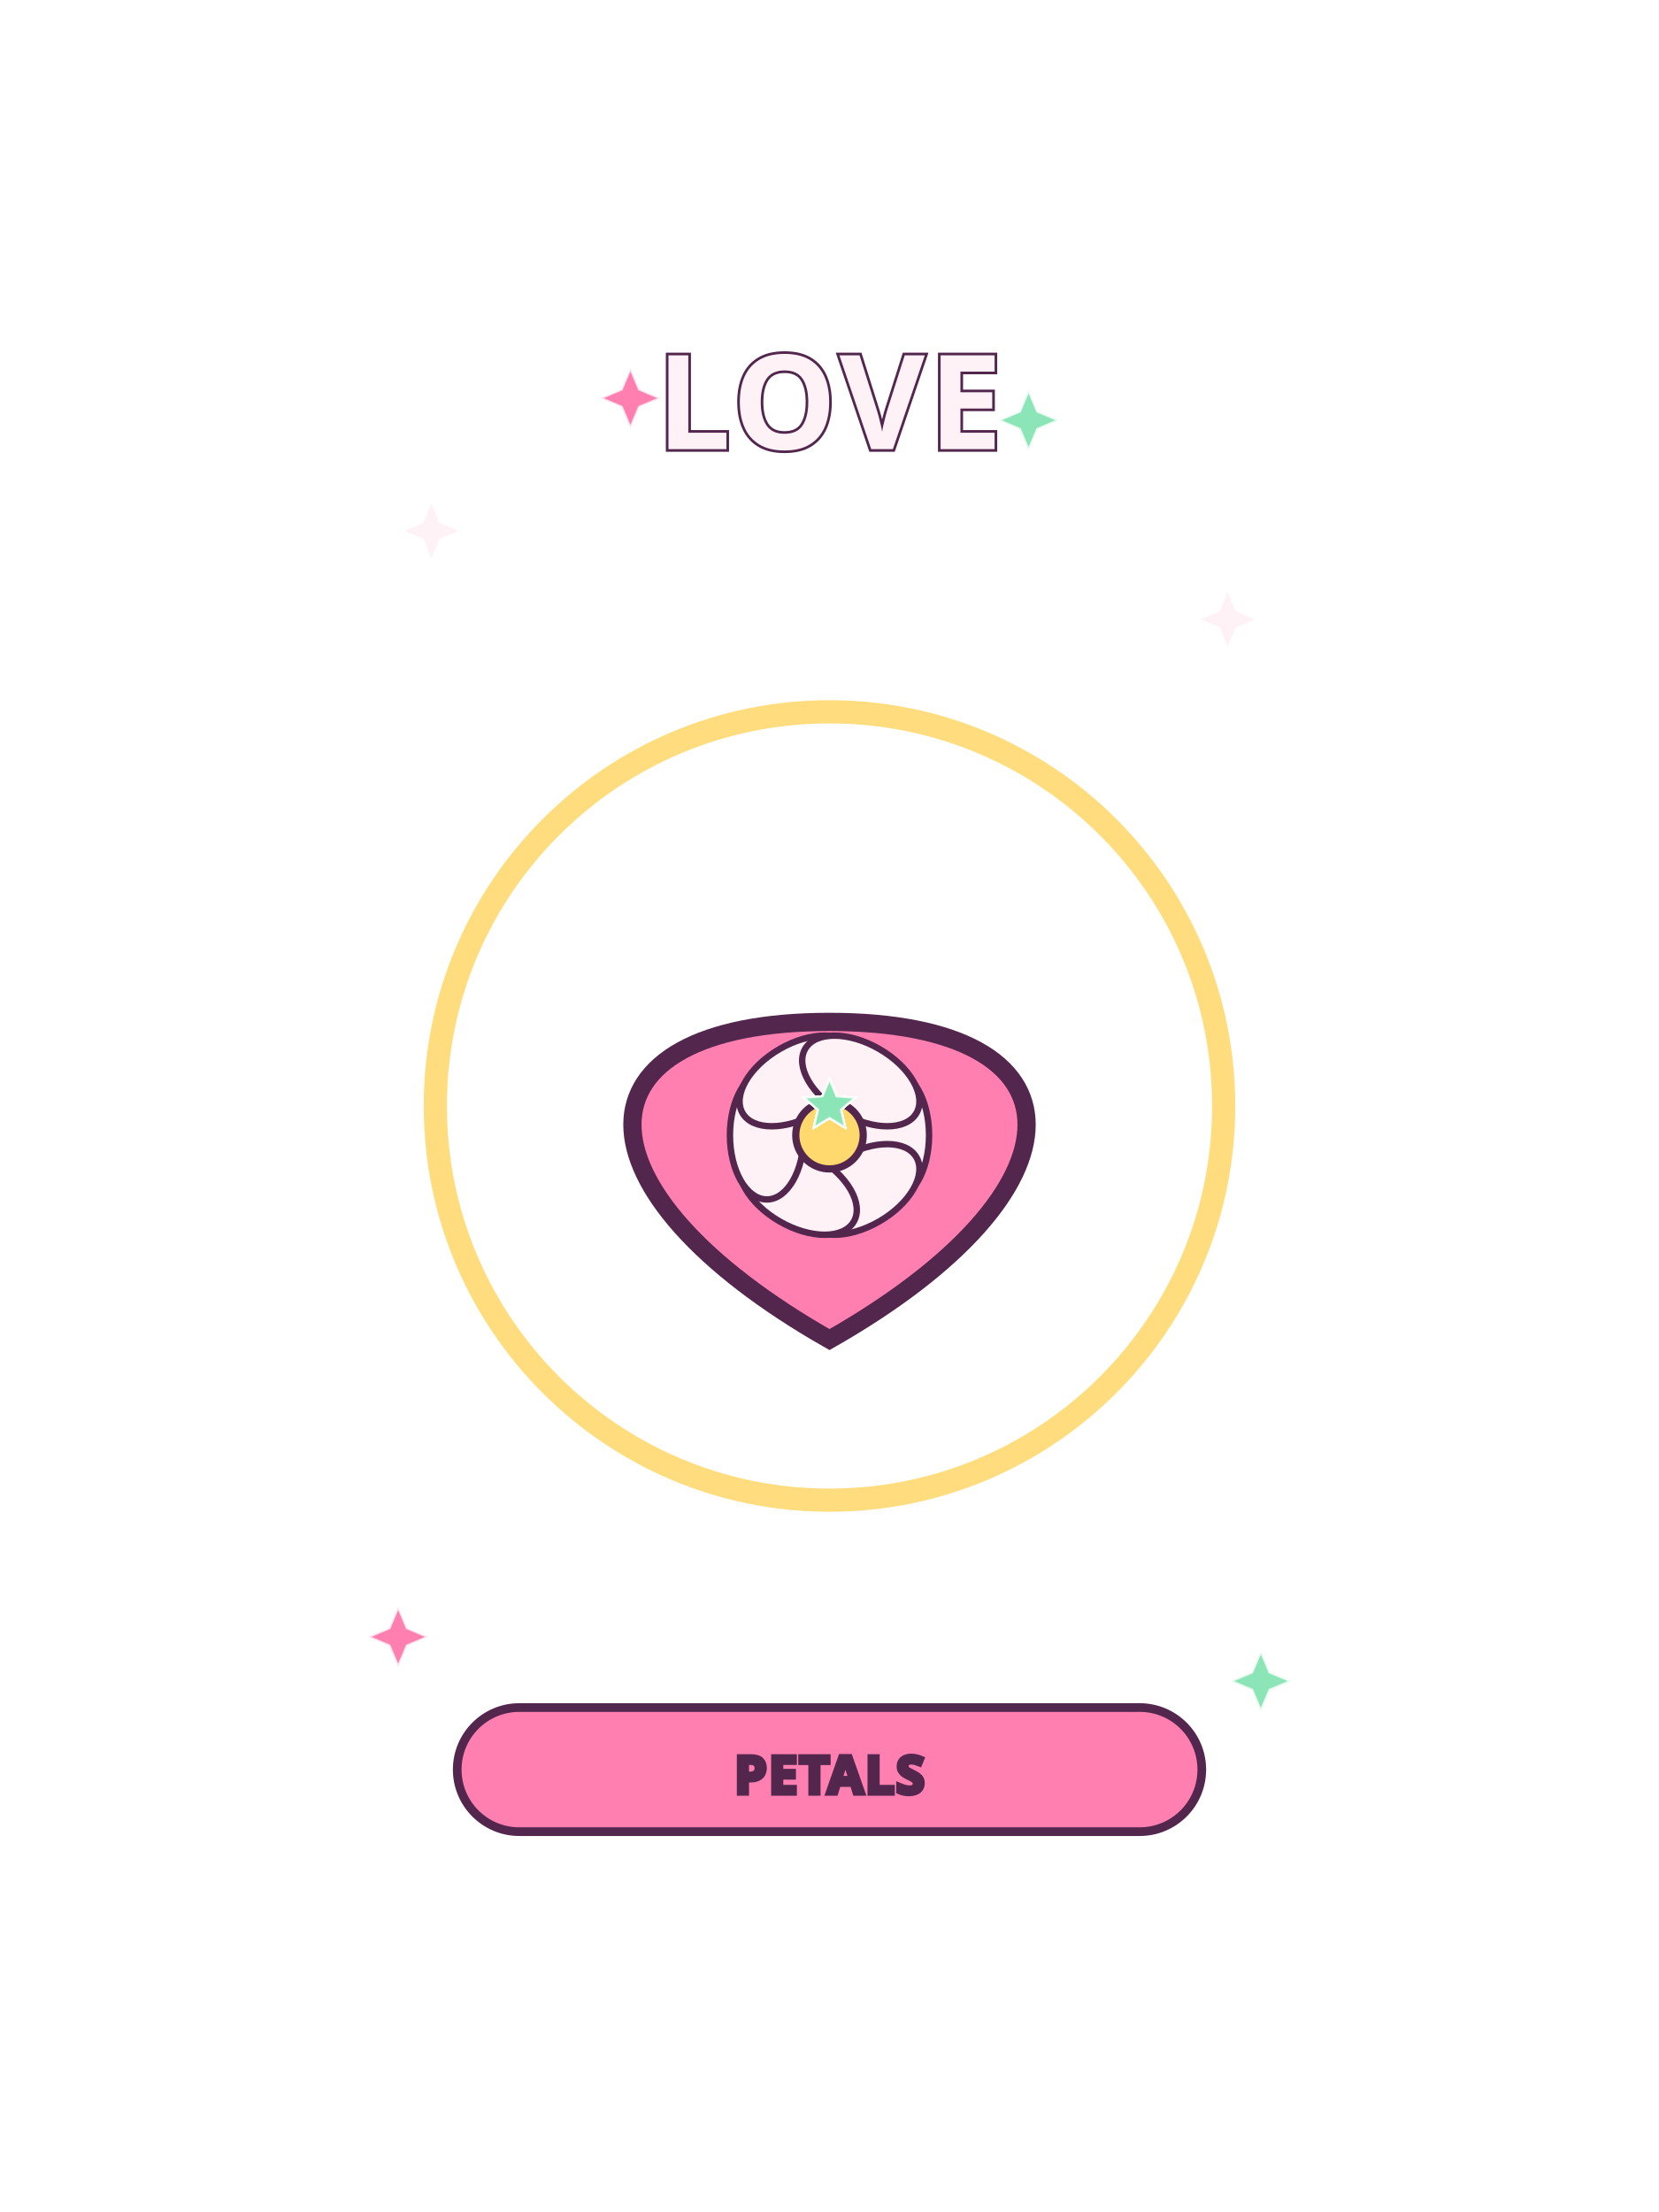
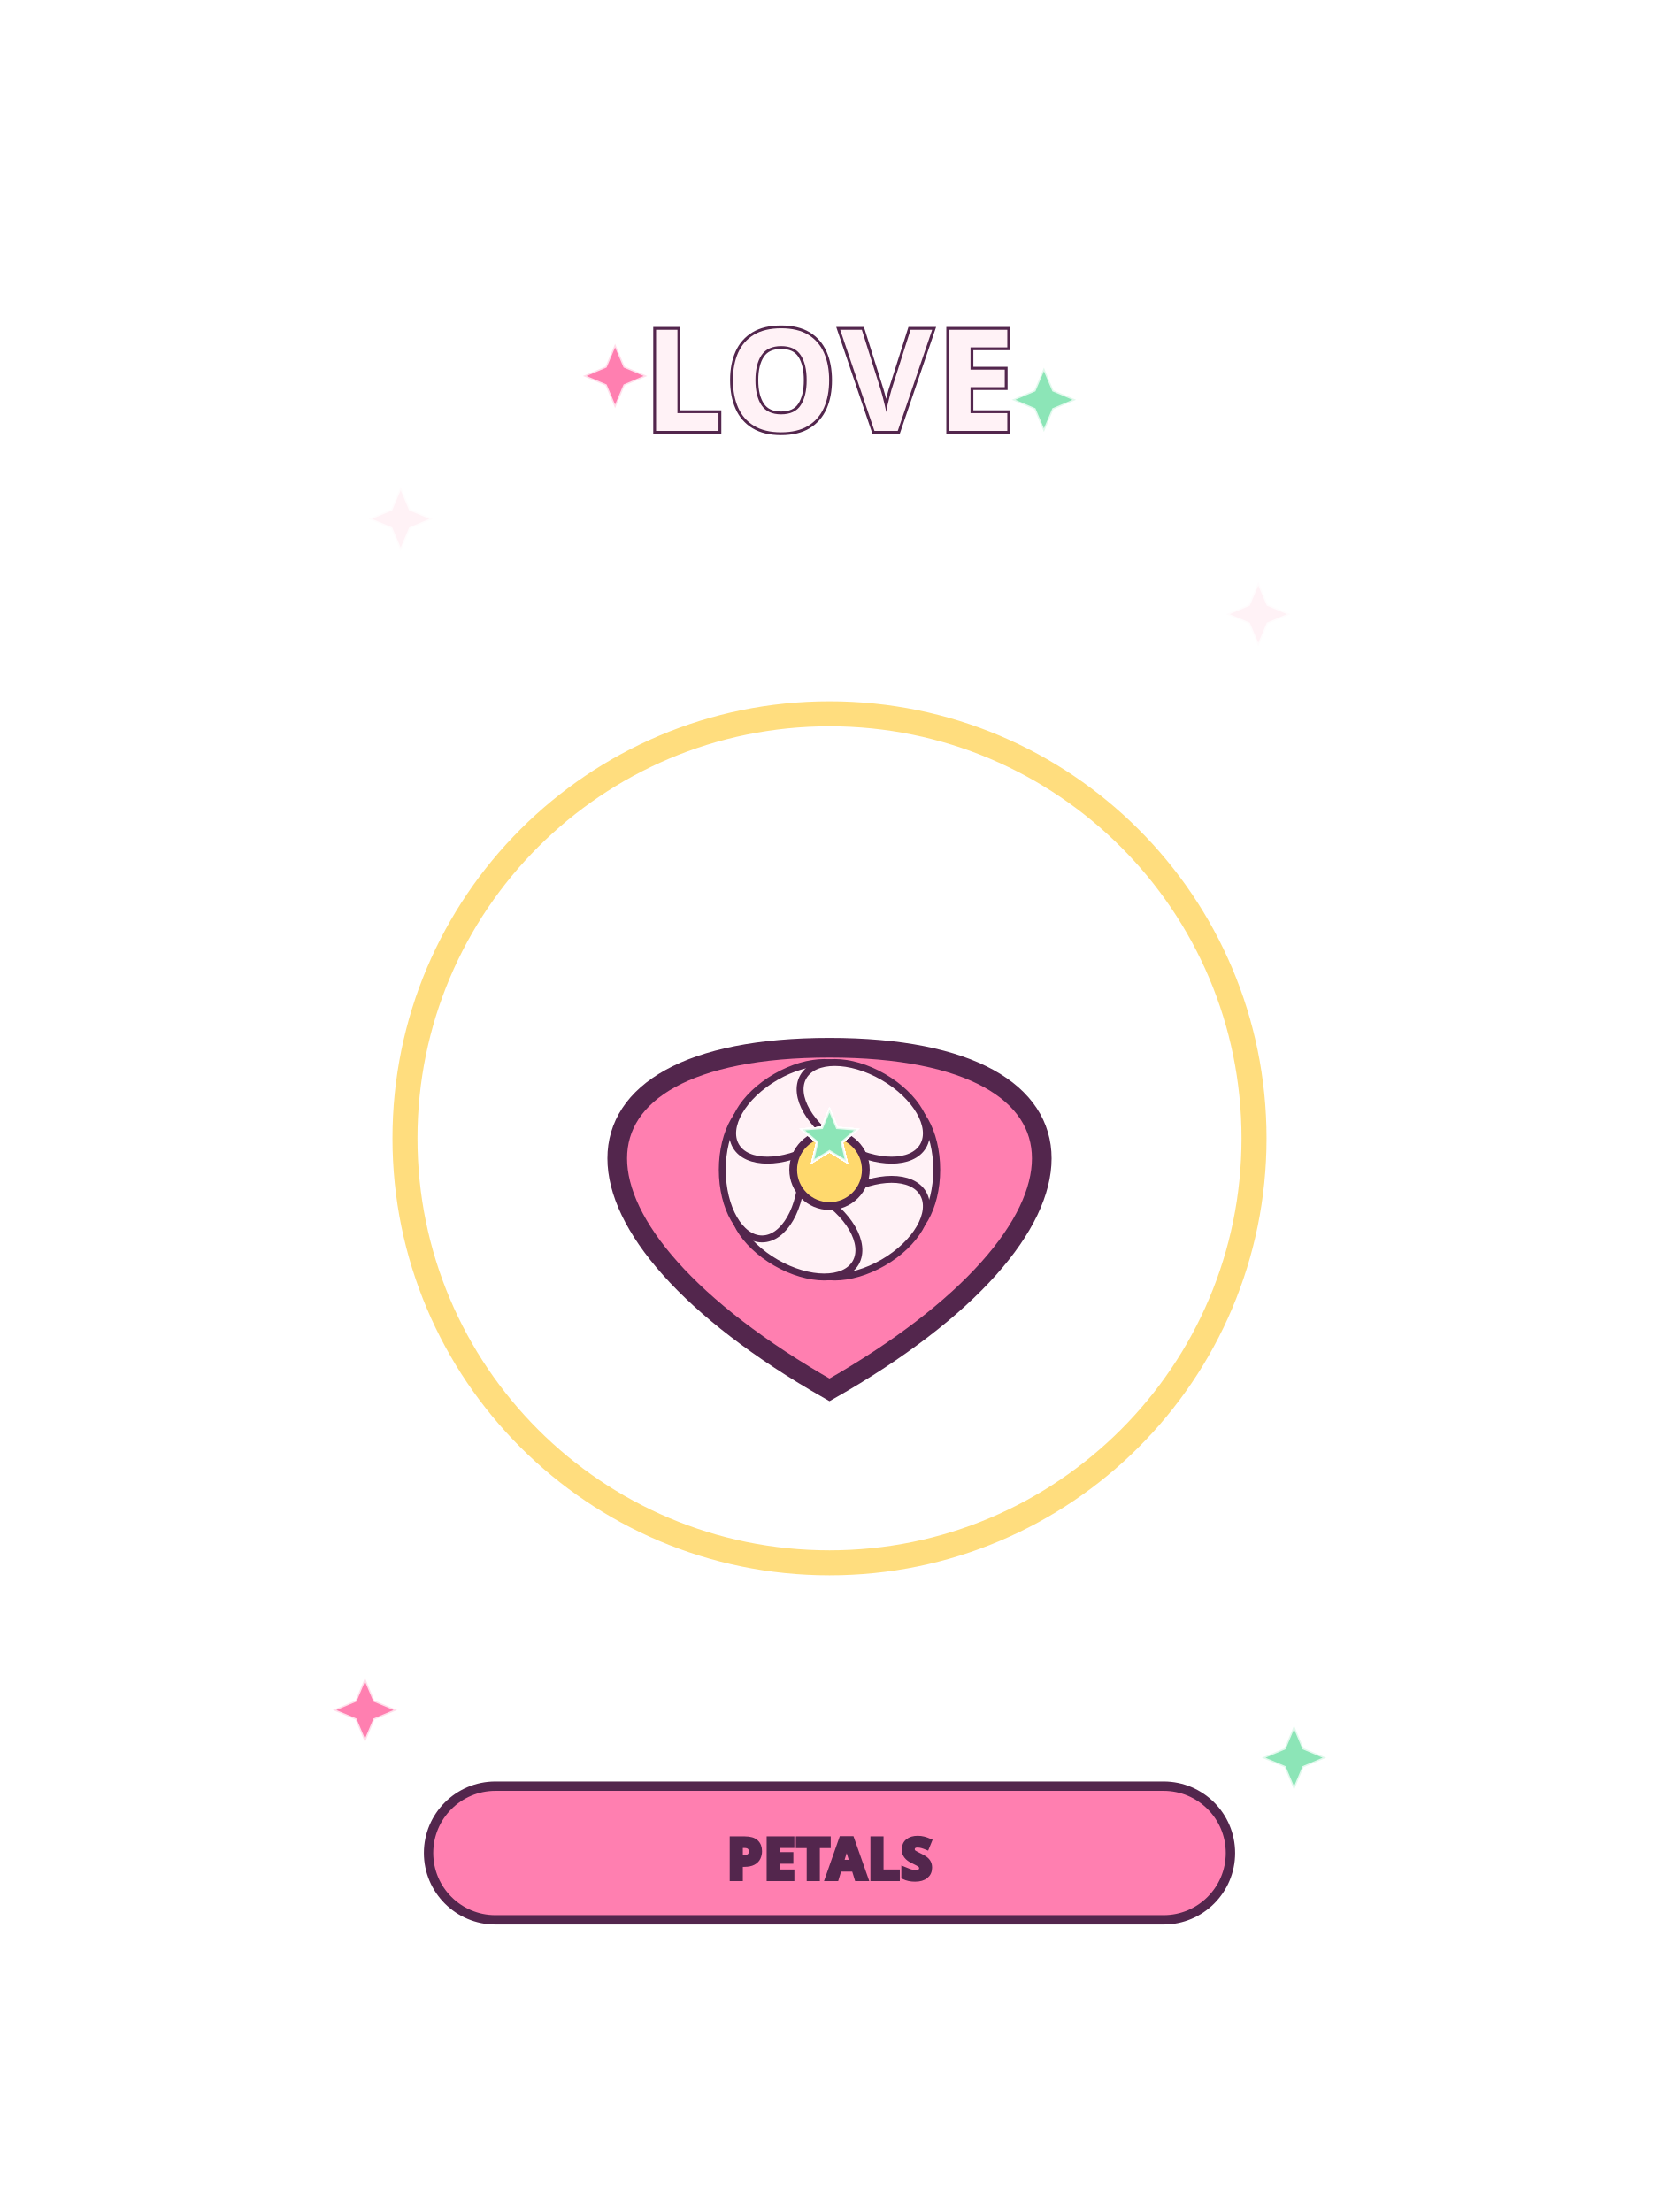
<svg xmlns="http://www.w3.org/2000/svg" width="768" height="1024" viewBox="0 0 768 1024" preserveAspectRatio="xMidYMid meet" data-wink-name="Flowers Heart Petals" data-wink-category="Flowers" data-wink-duration="2900ms" aria-label="Flowers Heart Petals">
  <style>
  text {
    font-family: 'Trebuchet MS', 'Segoe UI', sans-serif;
    paint-order: stroke fill;
  }

  @keyframes wink-enter-pop {
    0%, 100% {
      opacity: 0;
      transform: translate(var(--from-x, 0px), var(--from-y, 32px)) scale(0.32) rotate(var(--from-r, -14deg));
    }
    14% { opacity: 1; }
    32% { opacity: 1; transform: translate(0px, 0px) scale(1.08) rotate(0deg); }
    64% { opacity: 1; transform: translate(0px, 0px) scale(1) rotate(0deg); }
    88% { opacity: 1; }
  }

  @keyframes wink-enter-rise {
    0%, 100% { opacity: 0; transform: translate(0px, 120px) scale(0.4); }
    18% { opacity: 1; }
    34% { opacity: 1; transform: translate(0px, -10px) scale(1.05); }
    50%, 84% { opacity: 1; transform: translate(0px, 0px) scale(1); }
  }

  @keyframes wink-enter-spin {
    0%, 100% { opacity: 0; transform: rotate(-220deg) scale(0.2); }
    18% { opacity: 1; }
    36% { opacity: 1; transform: rotate(12deg) scale(1.08); }
    54%, 86% { opacity: 1; transform: rotate(0deg) scale(1); }
  }

  @keyframes wink-hover-bob {
    0%, 100% { transform: translateY(0px) rotate(-1deg); }
    50% { transform: translateY(-14px) rotate(1.4deg); }
  }

  @keyframes wink-hover-sway {
    0%, 100% { transform: rotate(-3deg) translateY(0px); }
    50% { transform: rotate(3deg) translateY(-8px); }
+   }
+ 
+   @keyframes wink-featured-pop {
+     0%, 100% { opacity: 1; transform: translateY(0px) scale(0.78) rotate(-6deg); }
+     12% { opacity: 1; transform: translateY(-26px) scale(1.3) rotate(4deg); }
+     22% { opacity: 1; transform: translateY(10px) scale(0.95) rotate(-2deg); }
+     34%, 76% { opacity: 1; transform: translateY(0px) scale(1) rotate(0deg); }
+     88% { opacity: 1; transform: translateY(-8px) scale(1.06) rotate(0deg); }
+   }
+ 
+   @keyframes wink-featured-burst {
+     0%, 40%, 100% { opacity: 0; transform: scale(0.38); }
+     48% { opacity: 0.95; transform: scale(0.92); }
+     60% { opacity: 0.42; transform: scale(1.18); }
+     72% { opacity: 0; transform: scale(1.34); }
  }

  @keyframes wink-pulse {
    0%, 100% { transform: scale(0.96); opacity: 0.65; }
    50% { transform: scale(1.08); opacity: 1; }
  }

  @keyframes wink-impact-ring {
    0%, 46%, 100% { opacity: 0; transform: scale(0.24); }
    58% { opacity: 0.95; transform: scale(1); }
    82% { opacity: 0; transform: scale(1.38); }
  }

  @keyframes wink-burst-sprite {
    0%, 100% {
      opacity: 0;
      transform: translate(0px, 0px) scale(0.18) rotate(var(--r0, 0deg));
    }
    18% { opacity: 1; }
    60% {
      opacity: 1;
      transform: translate(var(--tx, 0px), var(--ty, 0px)) scale(1) rotate(var(--r1, 180deg));
    }
    82% {
      opacity: 1;
      transform: translate(var(--tx, 0px), var(--ty, 0px)) scale(0.92) rotate(var(--r2, 320deg));
    }
  }

  @keyframes wink-fall {
    0%, 100% {
      opacity: 0;
      transform: translate(0px, -120px) rotate(var(--r0, 0deg)) scale(0.55);
    }
    14% { opacity: 1; }
    84% { opacity: 1; }
    100% {
      opacity: 0;
      transform: translate(var(--tx, 0px), var(--ty, 620px)) rotate(var(--r1, 220deg)) scale(1);
    }
  }

  @keyframes wink-twinkle {
    0%, 100% { opacity: 0; transform: scale(0.2) rotate(0deg); }
    50% { opacity: 1; transform: scale(1) rotate(12deg); }
  }

  @keyframes wink-finale {
    0%, 54%, 100% { opacity: 0; transform: scale(0.4); }
    64% { opacity: 1; transform: scale(1.1); }
    84% { opacity: 1; transform: scale(1); }
  }

  @keyframes wink-flame {
    0%, 100% { transform: scaleY(0.82) rotate(-3deg); opacity: 0.78; }
    50% { transform: scaleY(1.12) rotate(3deg); opacity: 1; }
  }

  @keyframes wink-draw-path {
    0%, 100% {
      opacity: 0;
      stroke-dashoffset: var(--dash, 900);
    }
    16% { opacity: 1; }
    42%, 82% {
      opacity: 1;
      stroke-dashoffset: 0;
    }
  }

  @keyframes wink-count-step {
    0%, 100% { opacity: 0; transform: scale(0.28); }
    9% { opacity: 1; transform: scale(1.08); }
    18% { opacity: 1; transform: scale(1); }
    26% { opacity: 0; transform: scale(1.18); }
  }

  @keyframes fw-ambient-twinkle {
    0%, 100% {
      opacity: 0;
      transform: scale(0.24) rotate(0deg);
    }
    50% {
      opacity: 1;
      transform: scale(1) rotate(16deg);
    }
  }

  .fw-outline {
    fill: none;
    stroke-linecap: round;
    stroke-linejoin: round;
    stroke-dasharray: var(--dash-len, 1800);
    stroke-dashoffset: var(--dash-len, 1800);
    vector-effect: non-scaling-stroke;
  }

  .fw-dot-outline {
    fill: none;
    stroke-linecap: round;
    stroke-linejoin: round;
    stroke-dasharray: 1 20;
    vector-effect: non-scaling-stroke;
  }

  
    @keyframes fw-trail-a {
      0%, 8%,
      100% {
        opacity: 0;
        stroke-dashoffset: var(--trail-len, 900);
      }
      12% { opacity: 0.12; }
      29% {
        opacity: 0.94;
        stroke-dashoffset: 0;
      }
      33% {
        opacity: 0;
        stroke-dashoffset: 0;
      }
    }

    @keyframes fw-head-a {
      0%, 9%,
      100% {
        opacity: 0;
        transform: translate(0px, 0px) scale(0.18);
      }
      12% { opacity: 1; }
      29% {
        opacity: 1;
        transform: translate(var(--dx, 0px), var(--dy, 0px)) scale(1);
      }
      32% {
        opacity: 0;
        transform: translate(var(--dx, 0px), var(--dy, 0px)) scale(0.42);
      }
    }

    @keyframes fw-pause-a {
      0%, 24%,
      100% {
        opacity: 0;
        transform: scale(0.18);
      }
      28% {
        opacity: 1;
        transform: scale(0.34);
      }
      33% {
        opacity: 0;
        transform: scale(0.62);
      }
    }

    @keyframes fw-window-a {
      0%, 22%,
      100% { opacity: 0; }
      30%,
      42% { opacity: 1; }
      47% { opacity: 0; }
    }

    @keyframes fw-particle-a {
      0%, 22%,
      100% {
        opacity: 0;
        transform: translate(0px, 0px) scale(0.14);
      }
      30% {
        opacity: 1;
        transform: translate(calc(var(--tx, 0px) * 0.24), calc(var(--ty, 0px) * 0.24)) scale(0.5);
      }
      38%,
      42% {
        opacity: 1;
        transform: translate(var(--tx, 0px), var(--ty, 0px)) scale(1);
      }
      47% {
        opacity: 0;
        transform: translate(var(--tx, 0px), var(--ty, 0px)) scale(0.72);
      }
    }

    @keyframes fw-outline-a {
      0%, 22%,
      100% {
        opacity: 0;
        stroke-dashoffset: var(--dash-len, 1800);
      }
      38%,
      42% {
        opacity: 1;
        stroke-dashoffset: 0;
      }
      47% {
        opacity: 0;
        stroke-dashoffset: 0;
      }
    }

    @keyframes fw-burst-a {
      0%, 25%,
      100% {
        opacity: 0;
        transform: scale(0.16);
      }
      26% {
        opacity: 1;
        transform: scale(0.26);
      }
      38% {
        opacity: 1;
        transform: scale(1);
      }
      38% {
        opacity: 0.22;
        transform: scale(1.08);
      }
      47% {
        opacity: 0;
        transform: scale(1.18);
      }
    }

    @keyframes fw-core-a {
      0%, 29%,
      100% {
        opacity: 0;
        transform: scale(0.22);
      }
      38%,
      42% {
        opacity: 0.94;
        transform: scale(1);
      }
      47% {
        opacity: 0;
        transform: scale(1.2);
      }
    }

    @keyframes fw-sparkle-a {
      0%, 34%,
      100% {
        opacity: 0;
        transform: scale(0.24);
      }
      42%,
      42% {
        opacity: 1;
        transform: scale(1);
      }
      47% {
        opacity: 0;
        transform: scale(1.26);
      }
    }
  

    @keyframes fw-trail-b {
      0%, 24%,
      100% {
        opacity: 0;
        stroke-dashoffset: var(--trail-len, 900);
      }
      28% { opacity: 0.12; }
      45% {
        opacity: 0.94;
        stroke-dashoffset: 0;
      }
      49% {
        opacity: 0;
        stroke-dashoffset: 0;
      }
    }

    @keyframes fw-head-b {
      0%, 25%,
      100% {
        opacity: 0;
        transform: translate(0px, 0px) scale(0.18);
      }
      28% { opacity: 1; }
      45% {
        opacity: 1;
        transform: translate(var(--dx, 0px), var(--dy, 0px)) scale(1);
      }
      48% {
        opacity: 0;
        transform: translate(var(--dx, 0px), var(--dy, 0px)) scale(0.42);
      }
    }

    @keyframes fw-pause-b {
      0%, 40%,
      100% {
        opacity: 0;
        transform: scale(0.18);
      }
      44% {
        opacity: 1;
        transform: scale(0.34);
      }
      49% {
        opacity: 0;
        transform: scale(0.62);
      }
    }

    @keyframes fw-window-b {
      0%, 38%,
      100% { opacity: 0; }
      46%,
      58% { opacity: 1; }
      63% { opacity: 0; }
    }

    @keyframes fw-particle-b {
      0%, 38%,
      100% {
        opacity: 0;
        transform: translate(0px, 0px) scale(0.14);
      }
      46% {
        opacity: 1;
        transform: translate(calc(var(--tx, 0px) * 0.24), calc(var(--ty, 0px) * 0.24)) scale(0.5);
      }
      54%,
      58% {
        opacity: 1;
        transform: translate(var(--tx, 0px), var(--ty, 0px)) scale(1);
      }
      63% {
        opacity: 0;
        transform: translate(var(--tx, 0px), var(--ty, 0px)) scale(0.72);
      }
    }

    @keyframes fw-outline-b {
      0%, 38%,
      100% {
        opacity: 0;
        stroke-dashoffset: var(--dash-len, 1800);
      }
      54%,
      58% {
        opacity: 1;
        stroke-dashoffset: 0;
      }
      63% {
        opacity: 0;
        stroke-dashoffset: 0;
      }
    }

    @keyframes fw-burst-b {
      0%, 41%,
      100% {
        opacity: 0;
        transform: scale(0.16);
      }
      42% {
        opacity: 1;
        transform: scale(0.26);
      }
      54% {
        opacity: 1;
        transform: scale(1);
      }
      54% {
        opacity: 0.22;
        transform: scale(1.08);
      }
      63% {
        opacity: 0;
        transform: scale(1.18);
      }
    }

    @keyframes fw-core-b {
      0%, 45%,
      100% {
        opacity: 0;
        transform: scale(0.22);
      }
      54%,
      58% {
        opacity: 0.94;
        transform: scale(1);
      }
      63% {
        opacity: 0;
        transform: scale(1.2);
      }
    }

    @keyframes fw-sparkle-b {
      0%, 50%,
      100% {
        opacity: 0;
        transform: scale(0.24);
      }
      58%,
      58% {
        opacity: 1;
        transform: scale(1);
      }
      63% {
        opacity: 0;
        transform: scale(1.26);
      }
    }
  

    @keyframes fw-trail-c {
      0%, 40%,
      100% {
        opacity: 0;
        stroke-dashoffset: var(--trail-len, 900);
      }
      44% { opacity: 0.12; }
      61% {
        opacity: 0.94;
        stroke-dashoffset: 0;
      }
      65% {
        opacity: 0;
        stroke-dashoffset: 0;
      }
    }

    @keyframes fw-head-c {
      0%, 41%,
      100% {
        opacity: 0;
        transform: translate(0px, 0px) scale(0.18);
      }
      44% { opacity: 1; }
      61% {
        opacity: 1;
        transform: translate(var(--dx, 0px), var(--dy, 0px)) scale(1);
      }
      64% {
        opacity: 0;
        transform: translate(var(--dx, 0px), var(--dy, 0px)) scale(0.42);
      }
    }

    @keyframes fw-pause-c {
      0%, 56%,
      100% {
        opacity: 0;
        transform: scale(0.18);
      }
      60% {
        opacity: 1;
        transform: scale(0.34);
      }
      65% {
        opacity: 0;
        transform: scale(0.62);
      }
    }

    @keyframes fw-window-c {
      0%, 54%,
      100% { opacity: 0; }
      62%,
      74% { opacity: 1; }
      79% { opacity: 0; }
    }

    @keyframes fw-particle-c {
      0%, 54%,
      100% {
        opacity: 0;
        transform: translate(0px, 0px) scale(0.14);
      }
      62% {
        opacity: 1;
        transform: translate(calc(var(--tx, 0px) * 0.24), calc(var(--ty, 0px) * 0.24)) scale(0.5);
      }
      70%,
      74% {
        opacity: 1;
        transform: translate(var(--tx, 0px), var(--ty, 0px)) scale(1);
      }
      79% {
        opacity: 0;
        transform: translate(var(--tx, 0px), var(--ty, 0px)) scale(0.72);
      }
    }

    @keyframes fw-outline-c {
      0%, 54%,
      100% {
        opacity: 0;
        stroke-dashoffset: var(--dash-len, 1800);
      }
      70%,
      74% {
        opacity: 1;
        stroke-dashoffset: 0;
      }
      79% {
        opacity: 0;
        stroke-dashoffset: 0;
      }
    }

    @keyframes fw-burst-c {
      0%, 57%,
      100% {
        opacity: 0;
        transform: scale(0.16);
      }
      58% {
        opacity: 1;
        transform: scale(0.26);
      }
      70% {
        opacity: 1;
        transform: scale(1);
      }
      70% {
        opacity: 0.22;
        transform: scale(1.08);
      }
      79% {
        opacity: 0;
        transform: scale(1.18);
      }
    }

    @keyframes fw-core-c {
      0%, 61%,
      100% {
        opacity: 0;
        transform: scale(0.22);
      }
      70%,
      74% {
        opacity: 0.94;
        transform: scale(1);
      }
      79% {
        opacity: 0;
        transform: scale(1.2);
      }
    }

    @keyframes fw-sparkle-c {
      0%, 66%,
      100% {
        opacity: 0;
        transform: scale(0.24);
      }
      74%,
      74% {
        opacity: 1;
        transform: scale(1);
      }
      79% {
        opacity: 0;
        transform: scale(1.26);
      }
    }
  

    @keyframes fw-trail-d {
      0%, 56%,
      100% {
        opacity: 0;
        stroke-dashoffset: var(--trail-len, 900);
      }
      60% { opacity: 0.12; }
      77% {
        opacity: 0.94;
        stroke-dashoffset: 0;
      }
      81% {
        opacity: 0;
        stroke-dashoffset: 0;
      }
    }

    @keyframes fw-head-d {
      0%, 57%,
      100% {
        opacity: 0;
        transform: translate(0px, 0px) scale(0.18);
      }
      60% { opacity: 1; }
      77% {
        opacity: 1;
        transform: translate(var(--dx, 0px), var(--dy, 0px)) scale(1);
      }
      80% {
        opacity: 0;
        transform: translate(var(--dx, 0px), var(--dy, 0px)) scale(0.42);
      }
    }

    @keyframes fw-pause-d {
      0%, 72%,
      100% {
        opacity: 0;
        transform: scale(0.18);
      }
      76% {
        opacity: 1;
        transform: scale(0.34);
      }
      81% {
        opacity: 0;
        transform: scale(0.62);
      }
    }

    @keyframes fw-window-d {
      0%, 70%,
      100% { opacity: 0; }
      78%,
      90% { opacity: 1; }
      95% { opacity: 0; }
    }

    @keyframes fw-particle-d {
      0%, 70%,
      100% {
        opacity: 0;
        transform: translate(0px, 0px) scale(0.14);
      }
      78% {
        opacity: 1;
        transform: translate(calc(var(--tx, 0px) * 0.24), calc(var(--ty, 0px) * 0.24)) scale(0.5);
      }
      86%,
      90% {
        opacity: 1;
        transform: translate(var(--tx, 0px), var(--ty, 0px)) scale(1);
      }
      95% {
        opacity: 0;
        transform: translate(var(--tx, 0px), var(--ty, 0px)) scale(0.72);
      }
    }

    @keyframes fw-outline-d {
      0%, 70%,
      100% {
        opacity: 0;
        stroke-dashoffset: var(--dash-len, 1800);
      }
      86%,
      90% {
        opacity: 1;
        stroke-dashoffset: 0;
      }
      95% {
        opacity: 0;
        stroke-dashoffset: 0;
      }
    }

    @keyframes fw-burst-d {
      0%, 73%,
      100% {
        opacity: 0;
        transform: scale(0.16);
      }
      74% {
        opacity: 1;
        transform: scale(0.26);
      }
      86% {
        opacity: 1;
        transform: scale(1);
      }
      86% {
        opacity: 0.22;
        transform: scale(1.08);
      }
      95% {
        opacity: 0;
        transform: scale(1.18);
      }
    }

    @keyframes fw-core-d {
      0%, 77%,
      100% {
        opacity: 0;
        transform: scale(0.22);
      }
      86%,
      90% {
        opacity: 0.94;
        transform: scale(1);
      }
      95% {
        opacity: 0;
        transform: scale(1.2);
      }
    }

    @keyframes fw-sparkle-d {
      0%, 82%,
      100% {
        opacity: 0;
        transform: scale(0.24);
      }
      90%,
      90% {
        opacity: 1;
        transform: scale(1);
      }
      95% {
        opacity: 0;
        transform: scale(1.26);
      }
    }
  

    @keyframes fw-trail-single {
      0%, 14%,
      100% {
        opacity: 0;
        stroke-dashoffset: var(--trail-len, 900);
      }
      18% { opacity: 0.12; }
      35% {
        opacity: 0.94;
        stroke-dashoffset: 0;
      }
      39% {
        opacity: 0;
        stroke-dashoffset: 0;
      }
    }

    @keyframes fw-head-single {
      0%, 15%,
      100% {
        opacity: 0;
        transform: translate(0px, 0px) scale(0.18);
      }
      18% { opacity: 1; }
      35% {
        opacity: 1;
        transform: translate(var(--dx, 0px), var(--dy, 0px)) scale(1);
      }
      38% {
        opacity: 0;
        transform: translate(var(--dx, 0px), var(--dy, 0px)) scale(0.42);
      }
    }

    @keyframes fw-pause-single {
      0%, 30%,
      100% {
        opacity: 0;
        transform: scale(0.18);
      }
      34% {
        opacity: 1;
        transform: scale(0.34);
      }
      39% {
        opacity: 0;
        transform: scale(0.62);
      }
    }

    @keyframes fw-window-single {
      0%, 28%,
      100% { opacity: 0; }
      36%,
      72% { opacity: 1; }
      88% { opacity: 0; }
    }

    @keyframes fw-particle-single {
      0%, 28%,
      100% {
        opacity: 0;
        transform: translate(0px, 0px) scale(0.14);
      }
      36% {
        opacity: 1;
        transform: translate(calc(var(--tx, 0px) * 0.24), calc(var(--ty, 0px) * 0.24)) scale(0.5);
      }
      48%,
      72% {
        opacity: 1;
        transform: translate(var(--tx, 0px), var(--ty, 0px)) scale(1);
      }
      88% {
        opacity: 0;
        transform: translate(var(--tx, 0px), var(--ty, 0px)) scale(0.72);
      }
    }

    @keyframes fw-outline-single {
      0%, 28%,
      100% {
        opacity: 0;
        stroke-dashoffset: var(--dash-len, 1800);
      }
      48%,
      72% {
        opacity: 1;
        stroke-dashoffset: 0;
      }
      88% {
        opacity: 0;
        stroke-dashoffset: 0;
      }
    }

    @keyframes fw-burst-single {
      0%, 31%,
      100% {
        opacity: 0;
        transform: scale(0.16);
      }
      32% {
        opacity: 1;
        transform: scale(0.26);
      }
      48% {
        opacity: 1;
        transform: scale(1);
      }
      68% {
        opacity: 0.22;
        transform: scale(1.08);
      }
      88% {
        opacity: 0;
        transform: scale(1.18);
      }
    }

    @keyframes fw-core-single {
      0%, 35%,
      100% {
        opacity: 0;
        transform: scale(0.22);
      }
      48%,
      72% {
        opacity: 0.94;
        transform: scale(1);
      }
      88% {
        opacity: 0;
        transform: scale(1.2);
      }
    }

    @keyframes fw-sparkle-single {
      0%, 44%,
      100% {
        opacity: 0;
        transform: scale(0.24);
      }
      52%,
      72% {
        opacity: 1;
        transform: scale(1);
      }
      88% {
        opacity: 0;
        transform: scale(1.26);
      }
    }
  
</style>
-   <text x="384" y="184.32" text-anchor="middle" dominant-baseline="central" font-size="60.826" font-weight="900" fill="#fff2f6" stroke="#53264d" stroke-width="2.433" letter-spacing="1.825">LOVE</text>
-   <g style="transform-origin:384px 512px; animation:wink-enter-pop 2.9s cubic-bezier(0.2,0.9,0.24,1) infinite;">
-     <path d="M 384 620.134 C 505.651 550.928, 505.651 473.072, 384 473.072 C 262.349 473.072, 262.349 550.928, 384 620.134 Z" fill="#ff7fb0" stroke="#53264d" stroke-width="8.448" />
-     <g>
-       <ellipse cx="412.99" cy="525.52" rx="17.099" ry="29.737" fill="#fff2f6" stroke="#53264d" stroke-width="2.974" transform="rotate(0 412.99 525.52)" />
-       <ellipse cx="398.5" cy="550.63" rx="17.099" ry="29.737" fill="#fff2f6" stroke="#53264d" stroke-width="2.974" transform="rotate(60 398.5 550.63)" />
-       <ellipse cx="369.5" cy="550.63" rx="17.099" ry="29.737" fill="#fff2f6" stroke="#53264d" stroke-width="2.974" transform="rotate(120 369.5 550.63)" />
-       <ellipse cx="355.01" cy="525.52" rx="17.099" ry="29.737" fill="#fff2f6" stroke="#53264d" stroke-width="2.974" transform="rotate(180 355.01 525.52)" />
-       <ellipse cx="369.5" cy="500.41" rx="17.099" ry="29.737" fill="#fff2f6" stroke="#53264d" stroke-width="2.974" transform="rotate(240 369.5 500.41)" />
-       <ellipse cx="398.5" cy="500.41" rx="17.099" ry="29.737" fill="#fff2f6" stroke="#53264d" stroke-width="2.974" transform="rotate(300 398.5 500.41)" />
-       <circle cx="384" cy="525.517" r="15.612" fill="#ffd96d" stroke="#53264d" stroke-width="3.345" />
-     </g>
-   </g>
-   <circle cx="384" cy="512" r="182.477" fill="none" stroke="#ffd96d" stroke-width="10.75" opacity="0.88" style="transform-origin:384px 512px; animation:wink-impact-ring 2.9s ease-out infinite;" />
-   <g style="transform-origin:199.68px 245.76px; animation:wink-twinkle 1.4s ease-in-out infinite; animation-delay:0s;">
-     <polygon points="199.68,231.94 203.78,241.66 213.5,245.76 203.78,249.86 199.68,259.58 195.58,249.86 185.86,245.76 195.58,241.66" fill="#fff2f6" stroke="rgba(255,255,255,0.75)" stroke-width="1.2" />
-   </g>
-   <g style="transform-origin:291.84px 184.32px; animation:wink-twinkle 1.4s ease-in-out infinite; animation-delay:0.17s;">
-     <polygon points="291.84,170.5 295.94,180.22 305.66,184.32 295.94,188.42 291.84,198.14 287.74,188.42 278.02,184.32 287.74,180.22" fill="#ff7fb0" stroke="rgba(255,255,255,0.75)" stroke-width="1.2" />
-   </g>
-   <g style="transform-origin:476.16px 194.56px; animation:wink-twinkle 1.4s ease-in-out infinite; animation-delay:0.34s;">
-     <polygon points="476.16,180.74 480.26,190.46 489.98,194.56 480.26,198.66 476.16,208.38 472.06,198.66 462.34,194.56 472.06,190.46" fill="#8ce5b7" stroke="rgba(255,255,255,0.75)" stroke-width="1.2" />
-   </g>
-   <g style="transform-origin:568.32px 286.72px; animation:wink-twinkle 1.4s ease-in-out infinite; animation-delay:0.51s;">
-     <polygon points="568.32,272.9 572.42,282.62 582.14,286.72 572.42,290.82 568.32,300.54 564.22,290.82 554.5,286.72 564.22,282.62" fill="#fff2f6" stroke="rgba(255,255,255,0.75)" stroke-width="1.2" />
-   </g>
-   <g style="transform-origin:184.32px 757.76px; animation:wink-twinkle 1.4s ease-in-out infinite; animation-delay:0.68s;">
-     <polygon points="184.32,743.94 188.42,753.66 198.14,757.76 188.42,761.86 184.32,771.58 180.22,761.86 170.5,757.76 180.22,753.66" fill="#ff7fb0" stroke="rgba(255,255,255,0.75)" stroke-width="1.2" />
-   </g>
-   <g style="transform-origin:583.68px 778.24px; animation:wink-twinkle 1.4s ease-in-out infinite; animation-delay:0.85s;">
-     <polygon points="583.68,764.42 587.78,774.14 597.5,778.24 587.78,782.34 583.68,792.06 579.58,782.34 569.86,778.24 579.58,774.14" fill="#8ce5b7" stroke="rgba(255,255,255,0.75)" stroke-width="1.2" />
-   </g>
-   <g style="transform-origin:384px 512px; --tx:0px; --ty:-207.36px; --r0:-90deg; --r1:30deg; --r2:130deg; animation:wink-burst-sprite 2.9s cubic-bezier(0.2,0.9,0.24,1) infinite; animation-delay:0s;">
-     <polygon points="384,499.71 387.25,507.53 395.69,508.2 389.26,513.71 391.22,521.94 384,517.53 376.78,521.94 378.74,513.71 372.31,508.2 380.75,507.53" fill="#ff7fb0" stroke="rgba(255,255,255,0.75)" stroke-width="1" />
-   </g>
-   <g style="transform-origin:384px 512px; --tx:84.34px; --ty:-189.43px; --r0:-66deg; --r1:54deg; --r2:154deg; animation:wink-burst-sprite 2.9s cubic-bezier(0.2,0.9,0.24,1) infinite; animation-delay:0.03s;">
-     <polygon points="384,499.71 387.25,507.53 395.69,508.2 389.26,513.71 391.22,521.94 384,517.53 376.78,521.94 378.74,513.71 372.31,508.2 380.75,507.53" fill="#ffd96d" stroke="rgba(255,255,255,0.75)" stroke-width="1" />
-   </g>
-   <g style="transform-origin:384px 512px; --tx:154.1px; --ty:-138.75px; --r0:-42deg; --r1:78deg; --r2:178deg; animation:wink-burst-sprite 2.9s cubic-bezier(0.2,0.9,0.24,1) infinite; animation-delay:0.06s;">
-     <polygon points="384,499.71 387.25,507.53 395.69,508.2 389.26,513.71 391.22,521.94 384,517.53 376.78,521.94 378.74,513.71 372.31,508.2 380.75,507.53" fill="#8ce5b7" stroke="rgba(255,255,255,0.75)" stroke-width="1" />
-   </g>
-   <g style="transform-origin:384px 512px; --tx:197.21px; --ty:-64.08px; --r0:-18deg; --r1:102deg; --r2:202deg; animation:wink-burst-sprite 2.9s cubic-bezier(0.2,0.9,0.24,1) infinite; animation-delay:0.09s;">
-     <polygon points="384,499.71 387.25,507.53 395.69,508.2 389.26,513.71 391.22,521.94 384,517.53 376.78,521.94 378.74,513.71 372.31,508.2 380.75,507.53" fill="#fff2f6" stroke="rgba(255,255,255,0.75)" stroke-width="1" />
-   </g>
-   <g style="transform-origin:384px 512px; --tx:206.22px; --ty:21.68px; --r0:6deg; --r1:126deg; --r2:226deg; animation:wink-burst-sprite 2.9s cubic-bezier(0.2,0.9,0.24,1) infinite; animation-delay:0.12s;">
-     <polygon points="384,499.71 387.25,507.53 395.69,508.2 389.26,513.71 391.22,521.94 384,517.53 376.78,521.94 378.74,513.71 372.31,508.2 380.75,507.53" fill="#ff7fb0" stroke="rgba(255,255,255,0.75)" stroke-width="1" />
-   </g>
-   <g style="transform-origin:384px 512px; --tx:179.58px; --ty:103.68px; --r0:30deg; --r1:150deg; --r2:250deg; animation:wink-burst-sprite 2.9s cubic-bezier(0.2,0.9,0.24,1) infinite; animation-delay:0.15s;">
-     <polygon points="384,499.71 387.25,507.53 395.69,508.2 389.26,513.71 391.22,521.94 384,517.53 376.78,521.94 378.74,513.71 372.31,508.2 380.75,507.53" fill="#ffd96d" stroke="rgba(255,255,255,0.75)" stroke-width="1" />
-   </g>
-   <g style="transform-origin:384px 512px; --tx:121.88px; --ty:167.76px; --r0:54deg; --r1:174deg; --r2:274deg; animation:wink-burst-sprite 2.9s cubic-bezier(0.2,0.9,0.24,1) infinite; animation-delay:0.18s;">
-     <polygon points="384,499.71 387.25,507.53 395.69,508.2 389.26,513.71 391.22,521.94 384,517.53 376.78,521.94 378.74,513.71 372.31,508.2 380.75,507.53" fill="#8ce5b7" stroke="rgba(255,255,255,0.75)" stroke-width="1" />
-   </g>
-   <g style="transform-origin:384px 512px; --tx:43.11px; --ty:202.83px; --r0:78deg; --r1:198deg; --r2:298deg; animation:wink-burst-sprite 2.9s cubic-bezier(0.2,0.9,0.24,1) infinite; animation-delay:0.21s;">
-     <polygon points="384,499.71 387.25,507.53 395.69,508.2 389.26,513.71 391.22,521.94 384,517.53 376.78,521.94 378.74,513.71 372.31,508.2 380.75,507.53" fill="#fff2f6" stroke="rgba(255,255,255,0.75)" stroke-width="1" />
-   </g>
-   <g style="transform-origin:384px 512px; --tx:-43.11px; --ty:202.83px; --r0:102deg; --r1:222deg; --r2:322deg; animation:wink-burst-sprite 2.9s cubic-bezier(0.2,0.9,0.24,1) infinite; animation-delay:0.24s;">
-     <polygon points="384,499.71 387.25,507.53 395.69,508.2 389.26,513.71 391.22,521.94 384,517.53 376.78,521.94 378.74,513.71 372.31,508.2 380.75,507.53" fill="#ff7fb0" stroke="rgba(255,255,255,0.75)" stroke-width="1" />
-   </g>
-   <g style="transform-origin:384px 512px; --tx:-121.88px; --ty:167.76px; --r0:126deg; --r1:246deg; --r2:346deg; animation:wink-burst-sprite 2.9s cubic-bezier(0.2,0.9,0.24,1) infinite; animation-delay:0.27s;">
-     <polygon points="384,499.71 387.25,507.53 395.69,508.2 389.26,513.71 391.22,521.94 384,517.53 376.78,521.94 378.74,513.71 372.31,508.2 380.75,507.53" fill="#ffd96d" stroke="rgba(255,255,255,0.75)" stroke-width="1" />
-   </g>
-   <g style="transform-origin:384px 512px; --tx:-179.58px; --ty:103.68px; --r0:150deg; --r1:270deg; --r2:370deg; animation:wink-burst-sprite 2.9s cubic-bezier(0.2,0.9,0.24,1) infinite; animation-delay:0.3s;">
-     <polygon points="384,499.71 387.25,507.53 395.69,508.2 389.26,513.71 391.22,521.94 384,517.53 376.78,521.94 378.74,513.71 372.31,508.2 380.75,507.53" fill="#8ce5b7" stroke="rgba(255,255,255,0.75)" stroke-width="1" />
-   </g>
-   <g style="transform-origin:384px 512px; --tx:-206.22px; --ty:21.68px; --r0:174deg; --r1:294deg; --r2:394deg; animation:wink-burst-sprite 2.9s cubic-bezier(0.2,0.9,0.24,1) infinite; animation-delay:0.33s;">
-     <polygon points="384,499.71 387.25,507.53 395.69,508.2 389.26,513.71 391.22,521.94 384,517.53 376.78,521.94 378.74,513.71 372.31,508.2 380.75,507.53" fill="#fff2f6" stroke="rgba(255,255,255,0.75)" stroke-width="1" />
-   </g>
-   <g style="transform-origin:384px 512px; --tx:-197.21px; --ty:-64.08px; --r0:198deg; --r1:318deg; --r2:418deg; animation:wink-burst-sprite 2.9s cubic-bezier(0.2,0.9,0.24,1) infinite; animation-delay:0.36s;">
-     <polygon points="384,499.71 387.25,507.53 395.69,508.2 389.26,513.71 391.22,521.94 384,517.53 376.78,521.94 378.74,513.71 372.31,508.2 380.75,507.53" fill="#ff7fb0" stroke="rgba(255,255,255,0.75)" stroke-width="1" />
-   </g>
-   <g style="transform-origin:384px 512px; --tx:-154.1px; --ty:-138.75px; --r0:222deg; --r1:342deg; --r2:442deg; animation:wink-burst-sprite 2.9s cubic-bezier(0.2,0.9,0.24,1) infinite; animation-delay:0.39s;">
-     <polygon points="384,499.71 387.25,507.53 395.69,508.2 389.26,513.71 391.22,521.94 384,517.53 376.78,521.94 378.74,513.71 372.31,508.2 380.75,507.53" fill="#ffd96d" stroke="rgba(255,255,255,0.75)" stroke-width="1" />
-   </g>
-   <g style="transform-origin:384px 512px; --tx:-84.34px; --ty:-189.43px; --r0:246deg; --r1:366deg; --r2:466deg; animation:wink-burst-sprite 2.9s cubic-bezier(0.2,0.9,0.24,1) infinite; animation-delay:0.42s;">
-     <polygon points="384,499.71 387.25,507.53 395.69,508.2 389.26,513.71 391.22,521.94 384,517.53 376.78,521.94 378.74,513.71 372.31,508.2 380.75,507.53" fill="#8ce5b7" stroke="rgba(255,255,255,0.75)" stroke-width="1" />
-   </g>
-   <g style="transform-origin:384px 819.2px; animation:wink-finale 2.9s ease-out infinite;">
-     <g>
-       <rect x="211.661" y="790.477" width="344.678" height="57.446" rx="28.723" fill="#ff7fb0" stroke="#53264d" stroke-width="4.021" />
-       <text x="384" y="820.923" text-anchor="middle" dominant-baseline="central" font-size="24.127" font-weight="900" fill="#53264d" stroke="#53264d" stroke-width="2" letter-spacing="0.724">PETALS</text>
+   <g id="content" transform="translate(384 512) scale(1.076991) translate(-384 -498.1149)">
+     <text x="384" y="184.32" text-anchor="middle" dominant-baseline="central" font-size="60.826" font-weight="900" fill="#fff2f6" stroke="#53264d" stroke-width="2.433" letter-spacing="1.825">LOVE</text>
+     <g style="transform-origin:384px 512px; animation:wink-enter-pop 2.9s cubic-bezier(0.2,0.9,0.24,1) infinite;">
+       <path d="M 384 620.134 C 505.651 550.928, 505.651 473.072, 384 473.072 C 262.349 473.072, 262.349 550.928, 384 620.134 Z" fill="#ff7fb0" stroke="#53264d" stroke-width="8.448" />
+       <g>
+         <ellipse cx="412.99" cy="525.52" rx="17.099" ry="29.737" fill="#fff2f6" stroke="#53264d" stroke-width="2.974" transform="rotate(0 412.99 525.52)" />
+         <ellipse cx="398.5" cy="550.63" rx="17.099" ry="29.737" fill="#fff2f6" stroke="#53264d" stroke-width="2.974" transform="rotate(60 398.5 550.63)" />
+         <ellipse cx="369.5" cy="550.63" rx="17.099" ry="29.737" fill="#fff2f6" stroke="#53264d" stroke-width="2.974" transform="rotate(120 369.5 550.63)" />
+         <ellipse cx="355.01" cy="525.52" rx="17.099" ry="29.737" fill="#fff2f6" stroke="#53264d" stroke-width="2.974" transform="rotate(180 355.01 525.52)" />
+         <ellipse cx="369.5" cy="500.41" rx="17.099" ry="29.737" fill="#fff2f6" stroke="#53264d" stroke-width="2.974" transform="rotate(240 369.5 500.41)" />
+         <ellipse cx="398.5" cy="500.41" rx="17.099" ry="29.737" fill="#fff2f6" stroke="#53264d" stroke-width="2.974" transform="rotate(300 398.5 500.41)" />
+         <circle cx="384" cy="525.517" r="15.612" fill="#ffd96d" stroke="#53264d" stroke-width="3.345" />
+       </g>
+     </g>
+     <circle cx="384" cy="512" r="182.477" fill="none" stroke="#ffd96d" stroke-width="10.75" opacity="0.88" style="transform-origin:384px 512px; animation:wink-impact-ring 2.9s ease-out infinite;" />
+     <g style="transform-origin:199.68px 245.76px; animation:wink-twinkle 1.4s ease-in-out infinite; animation-delay:0s;">
+       <polygon points="199.68,231.94 203.78,241.66 213.5,245.76 203.78,249.86 199.68,259.58 195.58,249.86 185.86,245.76 195.58,241.66" fill="#fff2f6" stroke="rgba(255,255,255,0.75)" stroke-width="1.2" />
+     </g>
+     <g style="transform-origin:291.84px 184.32px; animation:wink-twinkle 1.4s ease-in-out infinite; animation-delay:0.17s;">
+       <polygon points="291.84,170.5 295.94,180.22 305.66,184.32 295.94,188.42 291.84,198.14 287.74,188.42 278.02,184.32 287.74,180.22" fill="#ff7fb0" stroke="rgba(255,255,255,0.75)" stroke-width="1.2" />
+     </g>
+     <g style="transform-origin:476.16px 194.56px; animation:wink-twinkle 1.4s ease-in-out infinite; animation-delay:0.34s;">
+       <polygon points="476.16,180.74 480.26,190.46 489.98,194.56 480.26,198.66 476.16,208.38 472.06,198.66 462.34,194.56 472.06,190.46" fill="#8ce5b7" stroke="rgba(255,255,255,0.75)" stroke-width="1.2" />
+     </g>
+     <g style="transform-origin:568.32px 286.72px; animation:wink-twinkle 1.4s ease-in-out infinite; animation-delay:0.51s;">
+       <polygon points="568.32,272.9 572.42,282.62 582.14,286.72 572.42,290.82 568.32,300.54 564.22,290.82 554.5,286.72 564.22,282.62" fill="#fff2f6" stroke="rgba(255,255,255,0.75)" stroke-width="1.2" />
+     </g>
+     <g style="transform-origin:184.32px 757.76px; animation:wink-twinkle 1.4s ease-in-out infinite; animation-delay:0.68s;">
+       <polygon points="184.32,743.94 188.42,753.66 198.14,757.76 188.42,761.86 184.32,771.58 180.22,761.86 170.5,757.76 180.22,753.66" fill="#ff7fb0" stroke="rgba(255,255,255,0.75)" stroke-width="1.2" />
+     </g>
+     <g style="transform-origin:583.68px 778.24px; animation:wink-twinkle 1.4s ease-in-out infinite; animation-delay:0.85s;">
+       <polygon points="583.68,764.42 587.78,774.14 597.5,778.24 587.78,782.34 583.68,792.06 579.58,782.34 569.86,778.24 579.58,774.14" fill="#8ce5b7" stroke="rgba(255,255,255,0.75)" stroke-width="1.2" />
+     </g>
+     <g style="transform-origin:384px 512px; --tx:0px; --ty:-207.36px; --r0:-90deg; --r1:30deg; --r2:130deg; animation:wink-burst-sprite 2.9s cubic-bezier(0.2,0.9,0.24,1) infinite; animation-delay:0s;">
+       <polygon points="384,499.71 387.25,507.53 395.69,508.2 389.26,513.71 391.22,521.94 384,517.53 376.78,521.94 378.74,513.71 372.31,508.2 380.75,507.53" fill="#ff7fb0" stroke="rgba(255,255,255,0.75)" stroke-width="1" />
+     </g>
+     <g style="transform-origin:384px 512px; --tx:84.34px; --ty:-189.43px; --r0:-66deg; --r1:54deg; --r2:154deg; animation:wink-burst-sprite 2.9s cubic-bezier(0.2,0.9,0.24,1) infinite; animation-delay:0.03s;">
+       <polygon points="384,499.71 387.25,507.53 395.69,508.2 389.26,513.71 391.22,521.94 384,517.53 376.78,521.94 378.74,513.71 372.31,508.2 380.75,507.53" fill="#ffd96d" stroke="rgba(255,255,255,0.75)" stroke-width="1" />
+     </g>
+     <g style="transform-origin:384px 512px; --tx:154.1px; --ty:-138.75px; --r0:-42deg; --r1:78deg; --r2:178deg; animation:wink-burst-sprite 2.9s cubic-bezier(0.2,0.9,0.24,1) infinite; animation-delay:0.06s;">
+       <polygon points="384,499.71 387.25,507.53 395.69,508.2 389.26,513.71 391.22,521.94 384,517.53 376.78,521.94 378.74,513.71 372.31,508.2 380.75,507.53" fill="#8ce5b7" stroke="rgba(255,255,255,0.75)" stroke-width="1" />
+     </g>
+     <g style="transform-origin:384px 512px; --tx:197.21px; --ty:-64.08px; --r0:-18deg; --r1:102deg; --r2:202deg; animation:wink-burst-sprite 2.9s cubic-bezier(0.2,0.9,0.24,1) infinite; animation-delay:0.09s;">
+       <polygon points="384,499.71 387.25,507.53 395.69,508.2 389.26,513.71 391.22,521.94 384,517.53 376.78,521.94 378.74,513.71 372.31,508.2 380.75,507.53" fill="#fff2f6" stroke="rgba(255,255,255,0.75)" stroke-width="1" />
+     </g>
+     <g style="transform-origin:384px 512px; --tx:206.22px; --ty:21.68px; --r0:6deg; --r1:126deg; --r2:226deg; animation:wink-burst-sprite 2.9s cubic-bezier(0.2,0.9,0.24,1) infinite; animation-delay:0.12s;">
+       <polygon points="384,499.71 387.25,507.53 395.69,508.2 389.26,513.71 391.22,521.94 384,517.53 376.78,521.94 378.74,513.71 372.31,508.2 380.75,507.53" fill="#ff7fb0" stroke="rgba(255,255,255,0.75)" stroke-width="1" />
+     </g>
+     <g style="transform-origin:384px 512px; --tx:179.58px; --ty:103.68px; --r0:30deg; --r1:150deg; --r2:250deg; animation:wink-burst-sprite 2.9s cubic-bezier(0.2,0.9,0.24,1) infinite; animation-delay:0.15s;">
+       <polygon points="384,499.71 387.25,507.53 395.69,508.2 389.26,513.71 391.22,521.94 384,517.53 376.78,521.94 378.74,513.71 372.31,508.2 380.75,507.53" fill="#ffd96d" stroke="rgba(255,255,255,0.75)" stroke-width="1" />
+     </g>
+     <g style="transform-origin:384px 512px; --tx:121.88px; --ty:167.76px; --r0:54deg; --r1:174deg; --r2:274deg; animation:wink-burst-sprite 2.9s cubic-bezier(0.2,0.9,0.24,1) infinite; animation-delay:0.18s;">
+       <polygon points="384,499.71 387.25,507.53 395.69,508.2 389.26,513.71 391.22,521.94 384,517.53 376.78,521.94 378.74,513.71 372.31,508.2 380.75,507.53" fill="#8ce5b7" stroke="rgba(255,255,255,0.75)" stroke-width="1" />
+     </g>
+     <g style="transform-origin:384px 512px; --tx:43.11px; --ty:202.83px; --r0:78deg; --r1:198deg; --r2:298deg; animation:wink-burst-sprite 2.9s cubic-bezier(0.2,0.9,0.24,1) infinite; animation-delay:0.21s;">
+       <polygon points="384,499.71 387.25,507.53 395.69,508.2 389.26,513.71 391.22,521.94 384,517.53 376.78,521.94 378.74,513.71 372.31,508.2 380.75,507.53" fill="#fff2f6" stroke="rgba(255,255,255,0.75)" stroke-width="1" />
+     </g>
+     <g style="transform-origin:384px 512px; --tx:-43.11px; --ty:202.83px; --r0:102deg; --r1:222deg; --r2:322deg; animation:wink-burst-sprite 2.9s cubic-bezier(0.2,0.9,0.24,1) infinite; animation-delay:0.24s;">
+       <polygon points="384,499.71 387.25,507.53 395.69,508.2 389.26,513.71 391.22,521.94 384,517.53 376.78,521.94 378.74,513.71 372.31,508.2 380.75,507.53" fill="#ff7fb0" stroke="rgba(255,255,255,0.75)" stroke-width="1" />
+     </g>
+     <g style="transform-origin:384px 512px; --tx:-121.88px; --ty:167.76px; --r0:126deg; --r1:246deg; --r2:346deg; animation:wink-burst-sprite 2.9s cubic-bezier(0.2,0.9,0.24,1) infinite; animation-delay:0.27s;">
+       <polygon points="384,499.71 387.25,507.53 395.69,508.2 389.26,513.71 391.22,521.94 384,517.53 376.78,521.94 378.74,513.71 372.31,508.2 380.75,507.53" fill="#ffd96d" stroke="rgba(255,255,255,0.75)" stroke-width="1" />
+     </g>
+     <g style="transform-origin:384px 512px; --tx:-179.58px; --ty:103.68px; --r0:150deg; --r1:270deg; --r2:370deg; animation:wink-burst-sprite 2.9s cubic-bezier(0.2,0.9,0.24,1) infinite; animation-delay:0.3s;">
+       <polygon points="384,499.71 387.25,507.53 395.69,508.2 389.26,513.71 391.22,521.94 384,517.53 376.78,521.94 378.74,513.71 372.31,508.2 380.75,507.53" fill="#8ce5b7" stroke="rgba(255,255,255,0.75)" stroke-width="1" />
+     </g>
+     <g style="transform-origin:384px 512px; --tx:-206.22px; --ty:21.68px; --r0:174deg; --r1:294deg; --r2:394deg; animation:wink-burst-sprite 2.9s cubic-bezier(0.2,0.9,0.24,1) infinite; animation-delay:0.33s;">
+       <polygon points="384,499.71 387.25,507.53 395.69,508.2 389.26,513.71 391.22,521.94 384,517.53 376.78,521.94 378.74,513.71 372.31,508.2 380.75,507.53" fill="#fff2f6" stroke="rgba(255,255,255,0.75)" stroke-width="1" />
+     </g>
+     <g style="transform-origin:384px 512px; --tx:-197.21px; --ty:-64.08px; --r0:198deg; --r1:318deg; --r2:418deg; animation:wink-burst-sprite 2.9s cubic-bezier(0.2,0.9,0.24,1) infinite; animation-delay:0.36s;">
+       <polygon points="384,499.71 387.25,507.53 395.69,508.2 389.26,513.71 391.22,521.94 384,517.53 376.78,521.94 378.74,513.71 372.31,508.2 380.75,507.53" fill="#ff7fb0" stroke="rgba(255,255,255,0.75)" stroke-width="1" />
+     </g>
+     <g style="transform-origin:384px 512px; --tx:-154.1px; --ty:-138.75px; --r0:222deg; --r1:342deg; --r2:442deg; animation:wink-burst-sprite 2.9s cubic-bezier(0.2,0.9,0.24,1) infinite; animation-delay:0.39s;">
+       <polygon points="384,499.71 387.25,507.53 395.69,508.2 389.26,513.71 391.22,521.94 384,517.53 376.78,521.94 378.74,513.71 372.31,508.2 380.75,507.53" fill="#ffd96d" stroke="rgba(255,255,255,0.75)" stroke-width="1" />
+     </g>
+     <g style="transform-origin:384px 512px; --tx:-84.34px; --ty:-189.43px; --r0:246deg; --r1:366deg; --r2:466deg; animation:wink-burst-sprite 2.9s cubic-bezier(0.2,0.9,0.24,1) infinite; animation-delay:0.42s;">
+       <polygon points="384,499.71 387.25,507.53 395.69,508.2 389.26,513.71 391.22,521.94 384,517.53 376.78,521.94 378.74,513.71 372.31,508.2 380.75,507.53" fill="#8ce5b7" stroke="rgba(255,255,255,0.75)" stroke-width="1" />
+     </g>
+     <g style="transform-origin:384px 819.2px; animation:wink-finale 2.9s ease-out infinite;">
+       <g>
+         <rect x="211.661" y="790.477" width="344.678" height="57.446" rx="28.723" fill="#ff7fb0" stroke="#53264d" stroke-width="4.021" />
+         <text x="384" y="820.923" text-anchor="middle" dominant-baseline="central" font-size="24.127" font-weight="900" fill="#53264d" stroke="#53264d" stroke-width="2" letter-spacing="0.724">PETALS</text>
+       </g>
    </g>
  </g>
</svg>
